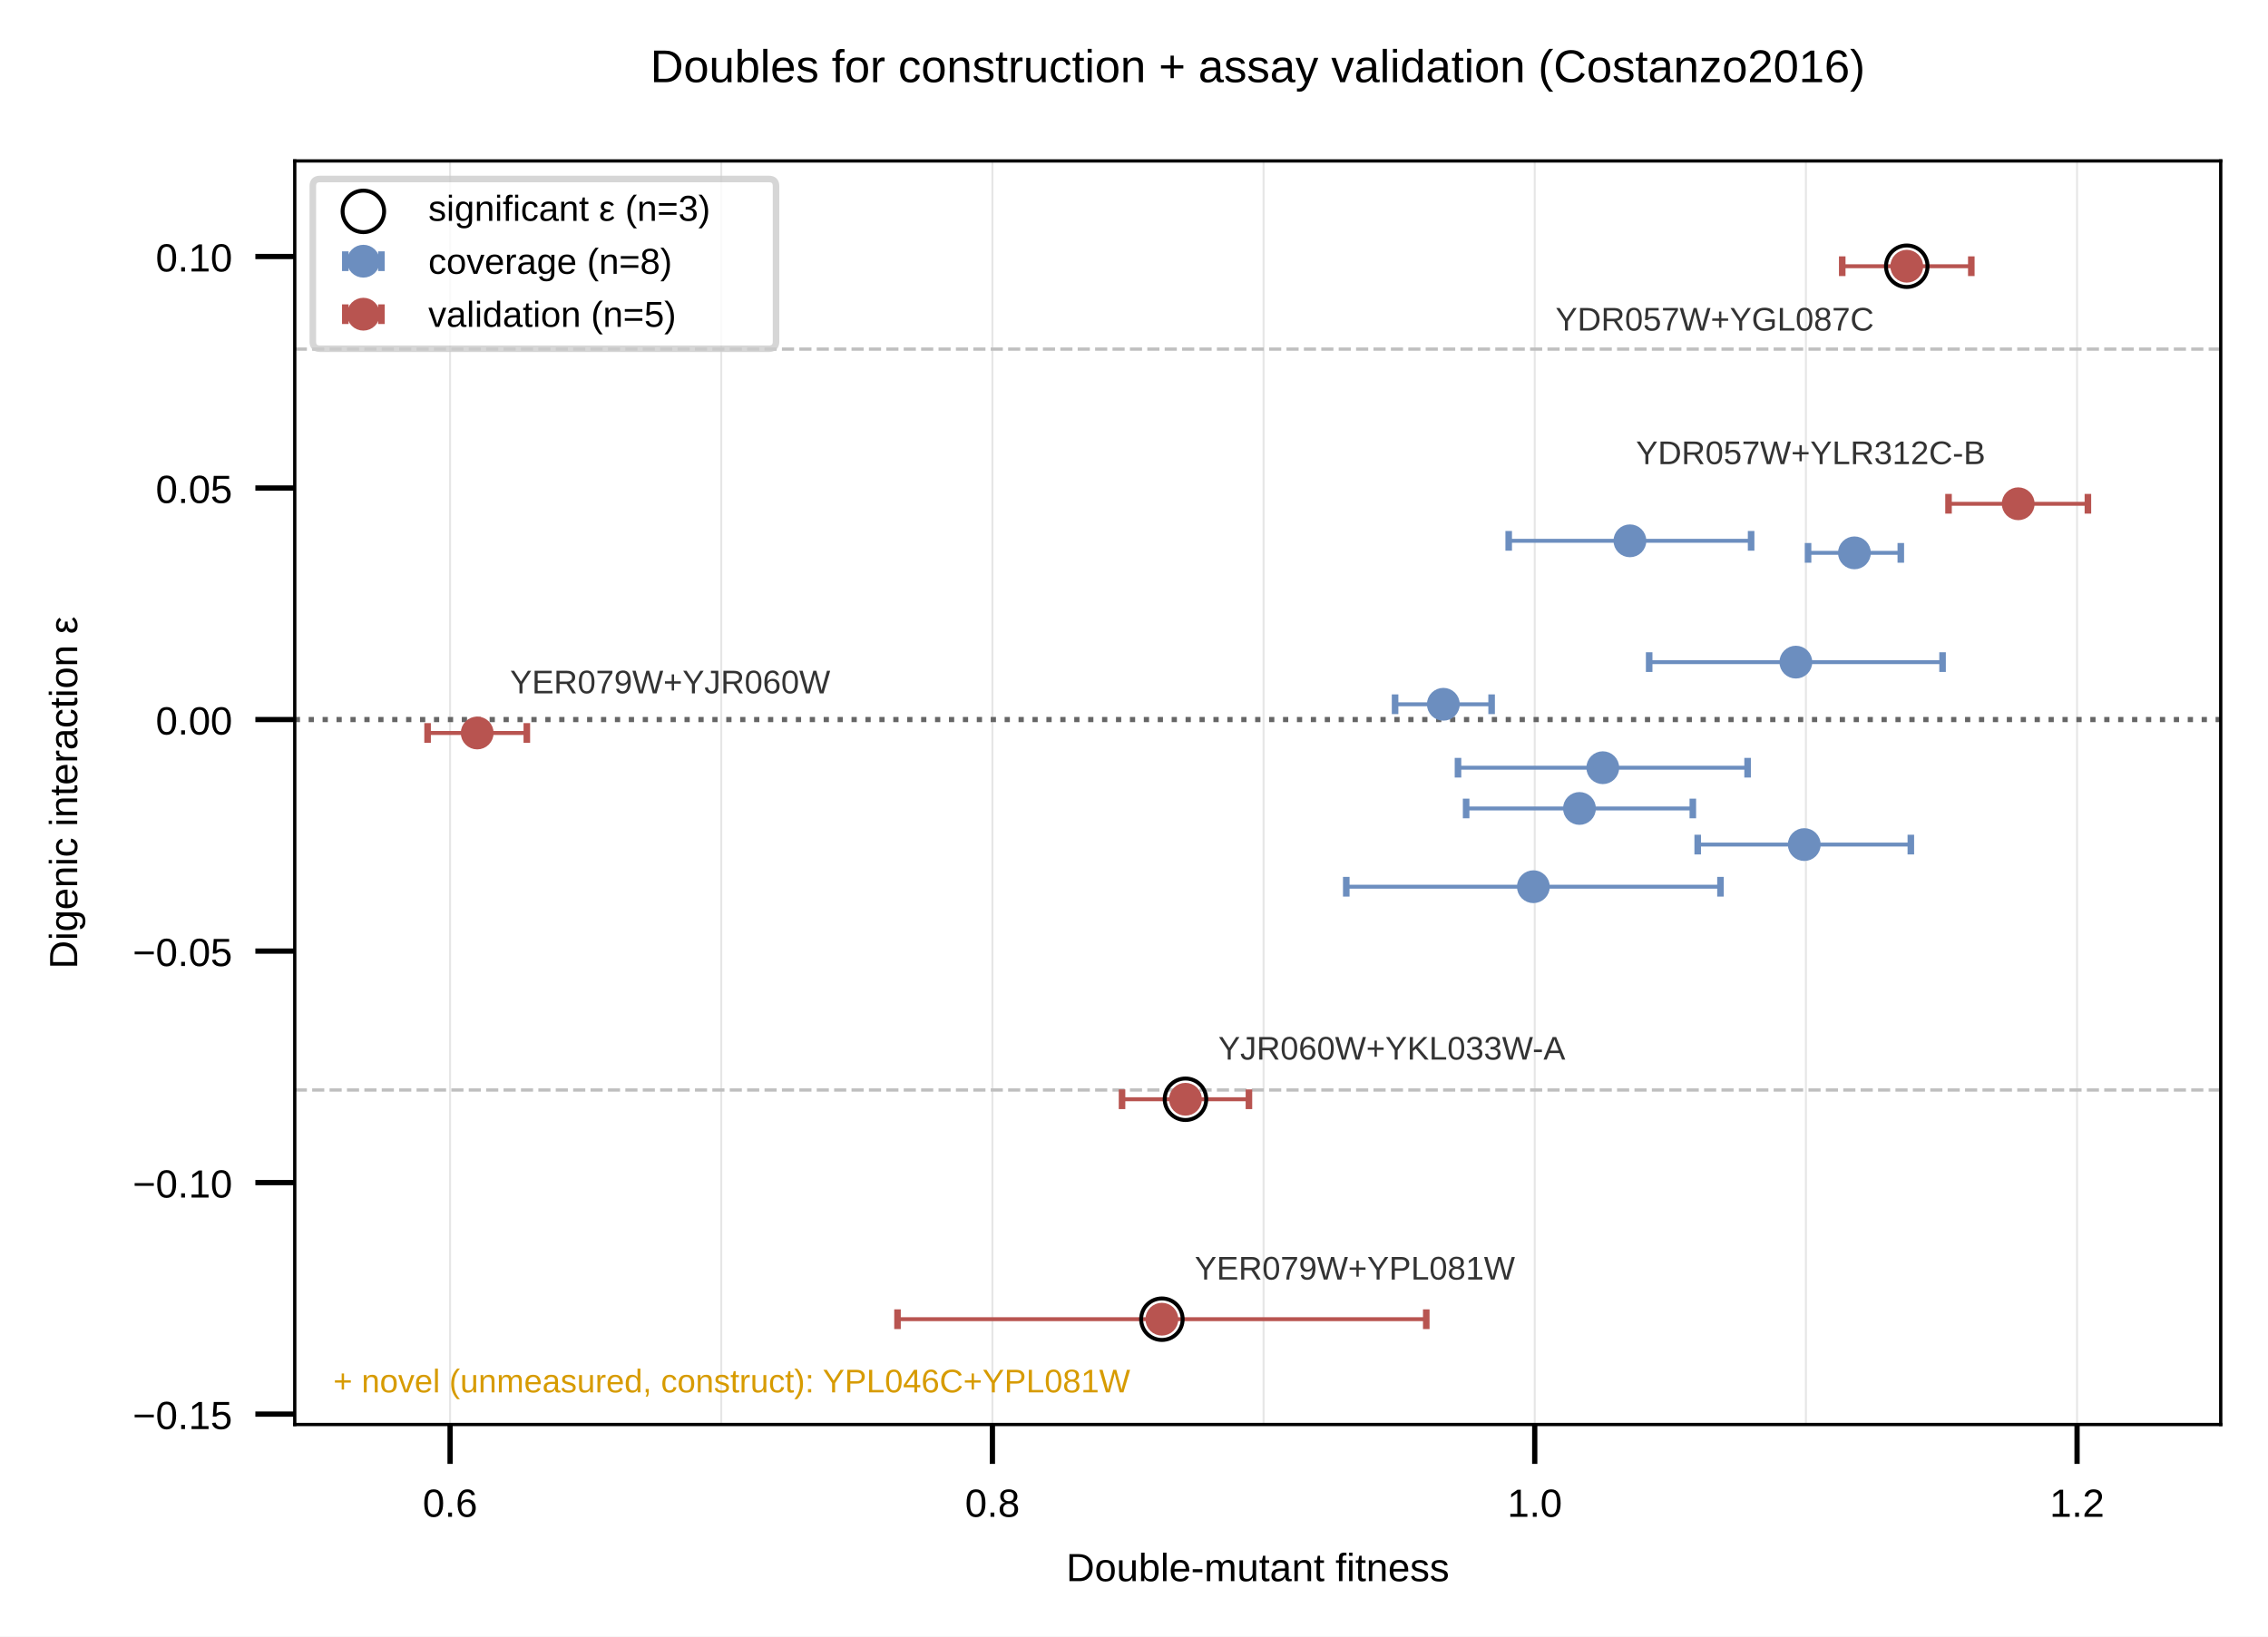
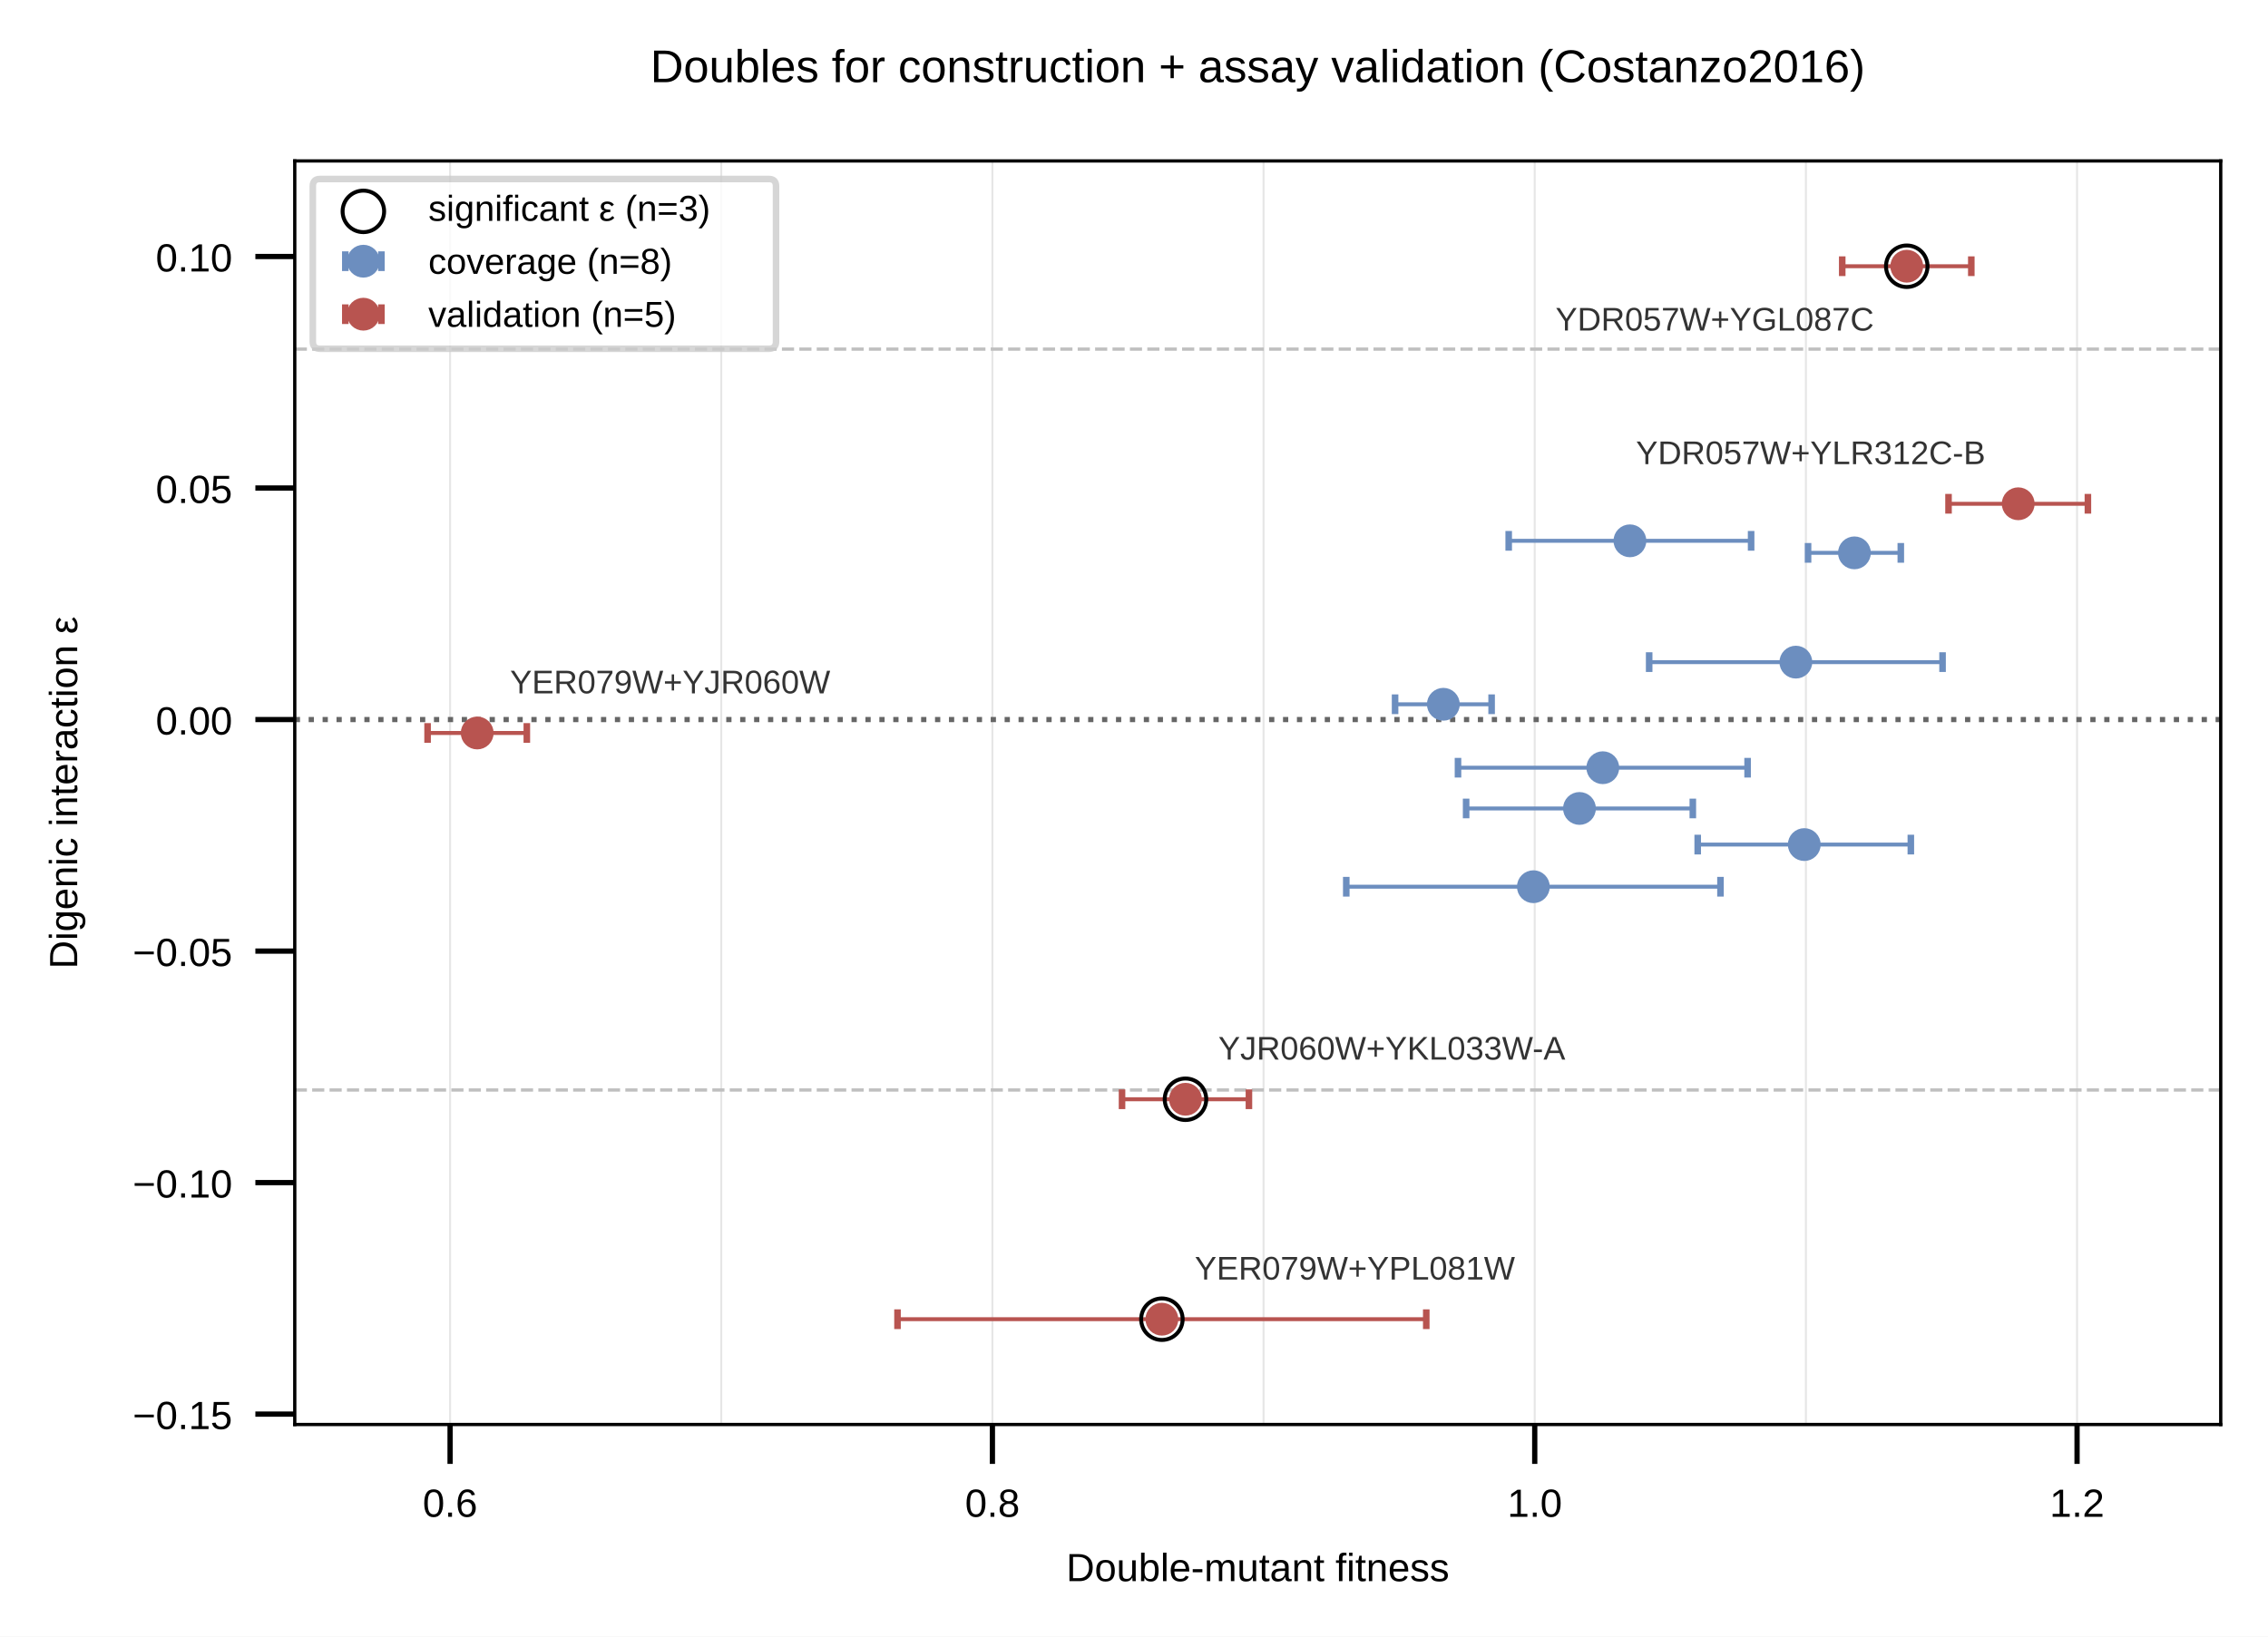
<svg xmlns="http://www.w3.org/2000/svg" xmlns:xlink="http://www.w3.org/1999/xlink" width="479.776" height="346.312" viewBox="0 0 479.776 346.312" version="1.1">
  <g transform="scale(1.388889)">
    <defs>
      <style type="text/css">*{stroke-linejoin: round; stroke-linecap: butt}</style>
    </defs>
    <g id="figure_1">
      <g id="patch_1">
        <path d="M 0 249.344  L 345.439 249.344  L 345.439 -0  L 0 -0  z " style="fill: #ffffff" />
      </g>
      <g id="axes_1">
        <g id="patch_2">
          <path d="M 44.894 217.031  L 338.239 217.031  L 338.239 24.519  L 44.894 24.519  z " style="fill: #ffffff" />
        </g>
        <g id="matplotlib.axis_1">
          <g id="xtick_1">
            <g id="line2d_1">
-               <path d="M 68.553 217.031  L 68.553 24.519  " clip-path="url(#p8e0862d8d3)" style="fill: none; stroke: #e6e6e6; stroke-width: 0.3; stroke-linecap: square" />
+               <path d="M 68.553 217.031  L 68.553 24.519  " clip-path="url(#pf516b8e1e3)" style="fill: none; stroke: #e6e6e6; stroke-width: 0.3; stroke-linecap: square" />
            </g>
            <g id="line2d_2">
              <defs>
-                 <path id="m6ca927140b" d="M 0 0  L 0 6  " style="stroke: #000000; stroke-width: 0.8" />
+                 <path id="m6146c9be2a" d="M 0 0  L 0 6  " style="stroke: #000000; stroke-width: 0.8" />
              </defs>
              <g>
-                 <use xlink:href="#m6ca927140b" x="68.553" y="217.031" style="stroke: #000000; stroke-width: 0.8" />
+                 <use xlink:href="#m6146c9be2a" x="68.553" y="217.031" style="stroke: #000000; stroke-width: 0.8" />
              </g>
            </g>
            <g id="text_1">
              <text style="font-size: 6px; font-family: 'Arial'; text-anchor: middle" x="68.553" y="231.09" transform="rotate(-0 68.55269 231.0897)">0.6</text>
            </g>
          </g>
          <g id="xtick_2">
            <g id="line2d_3">
-               <path d="M 151.154 217.031  L 151.154 24.519  " clip-path="url(#p8e0862d8d3)" style="fill: none; stroke: #e6e6e6; stroke-width: 0.3; stroke-linecap: square" />
+               <path d="M 151.154 217.031  L 151.154 24.519  " clip-path="url(#pf516b8e1e3)" style="fill: none; stroke: #e6e6e6; stroke-width: 0.3; stroke-linecap: square" />
            </g>
            <g id="line2d_4">
              <g>
-                 <use xlink:href="#m6ca927140b" x="151.154" y="217.031" style="stroke: #000000; stroke-width: 0.8" />
+                 <use xlink:href="#m6146c9be2a" x="151.154" y="217.031" style="stroke: #000000; stroke-width: 0.8" />
              </g>
            </g>
            <g id="text_2">
              <text style="font-size: 6px; font-family: 'Arial'; text-anchor: middle" x="151.154" y="231.09" transform="rotate(-0 151.1539 231.0897)">0.8</text>
            </g>
          </g>
          <g id="xtick_3">
            <g id="line2d_5">
-               <path d="M 233.755 217.031  L 233.755 24.519  " clip-path="url(#p8e0862d8d3)" style="fill: none; stroke: #e6e6e6; stroke-width: 0.3; stroke-linecap: square" />
+               <path d="M 233.755 217.031  L 233.755 24.519  " clip-path="url(#pf516b8e1e3)" style="fill: none; stroke: #e6e6e6; stroke-width: 0.3; stroke-linecap: square" />
            </g>
            <g id="line2d_6">
              <g>
-                 <use xlink:href="#m6ca927140b" x="233.755" y="217.031" style="stroke: #000000; stroke-width: 0.8" />
+                 <use xlink:href="#m6146c9be2a" x="233.755" y="217.031" style="stroke: #000000; stroke-width: 0.8" />
              </g>
            </g>
            <g id="text_3">
              <text style="font-size: 6px; font-family: 'Arial'; text-anchor: middle" x="233.755" y="231.09" transform="rotate(-0 233.755 231.0897)">1.0</text>
            </g>
          </g>
          <g id="xtick_4">
            <g id="line2d_7">
-               <path d="M 316.356 217.031  L 316.356 24.519  " clip-path="url(#p8e0862d8d3)" style="fill: none; stroke: #e6e6e6; stroke-width: 0.3; stroke-linecap: square" />
+               <path d="M 316.356 217.031  L 316.356 24.519  " clip-path="url(#pf516b8e1e3)" style="fill: none; stroke: #e6e6e6; stroke-width: 0.3; stroke-linecap: square" />
            </g>
            <g id="line2d_8">
              <g>
-                 <use xlink:href="#m6ca927140b" x="316.356" y="217.031" style="stroke: #000000; stroke-width: 0.8" />
+                 <use xlink:href="#m6146c9be2a" x="316.356" y="217.031" style="stroke: #000000; stroke-width: 0.8" />
              </g>
            </g>
            <g id="text_4">
              <text style="font-size: 6px; font-family: 'Arial'; text-anchor: middle" x="316.356" y="231.09" transform="rotate(-0 316.3562 231.0897)">1.2</text>
            </g>
          </g>
          <g id="xtick_5">
            <g id="line2d_9">
-               <path d="M 109.853 217.031  L 109.853 24.519  " clip-path="url(#p8e0862d8d3)" style="fill: none; stroke: #e6e6e6; stroke-width: 0.3; stroke-linecap: square" />
+               <path d="M 109.853 217.031  L 109.853 24.519  " clip-path="url(#pf516b8e1e3)" style="fill: none; stroke: #e6e6e6; stroke-width: 0.3; stroke-linecap: square" />
            </g>
            <g id="line2d_10" />
          </g>
          <g id="xtick_6">
            <g id="line2d_11">
-               <path d="M 192.454 217.031  L 192.454 24.519  " clip-path="url(#p8e0862d8d3)" style="fill: none; stroke: #e6e6e6; stroke-width: 0.3; stroke-linecap: square" />
+               <path d="M 192.454 217.031  L 192.454 24.519  " clip-path="url(#pf516b8e1e3)" style="fill: none; stroke: #e6e6e6; stroke-width: 0.3; stroke-linecap: square" />
            </g>
            <g id="line2d_12" />
          </g>
          <g id="xtick_7">
            <g id="line2d_13">
-               <path d="M 275.056 217.031  L 275.056 24.519  " clip-path="url(#p8e0862d8d3)" style="fill: none; stroke: #e6e6e6; stroke-width: 0.3; stroke-linecap: square" />
+               <path d="M 275.056 217.031  L 275.056 24.519  " clip-path="url(#pf516b8e1e3)" style="fill: none; stroke: #e6e6e6; stroke-width: 0.3; stroke-linecap: square" />
            </g>
            <g id="line2d_14" />
          </g>
          <g id="text_5">
            <text style="font-size: 6px; font-family: 'Arial'; text-anchor: middle" x="191.566" y="240.897" transform="rotate(-0 191.5665 240.8966)">Double-mutant fitness</text>
          </g>
        </g>
        <g id="matplotlib.axis_2">
          <g id="ytick_1">
            <g id="line2d_15">
              <defs>
-                 <path id="m5bc530d890" d="M 0 0  L -6 0  " style="stroke: #000000; stroke-width: 0.8" />
+                 <path id="m759b8bc9bd" d="M 0 0  L -6 0  " style="stroke: #000000; stroke-width: 0.8" />
              </defs>
              <g>
-                 <use xlink:href="#m5bc530d890" x="44.894" y="215.45" style="stroke: #000000; stroke-width: 0.8" />
+                 <use xlink:href="#m759b8bc9bd" x="44.894" y="215.45" style="stroke: #000000; stroke-width: 0.8" />
              </g>
            </g>
            <g id="text_6">
              <text style="font-size: 6px; font-family: 'Arial'; text-anchor: end" x="35.394" y="217.73" transform="rotate(-0 35.39406 217.7299)">−0.15</text>
            </g>
          </g>
          <g id="ytick_2">
            <g id="line2d_16">
              <g>
-                 <use xlink:href="#m5bc530d890" x="44.894" y="180.176" style="stroke: #000000; stroke-width: 0.8" />
+                 <use xlink:href="#m759b8bc9bd" x="44.894" y="180.176" style="stroke: #000000; stroke-width: 0.8" />
              </g>
            </g>
            <g id="text_7">
              <text style="font-size: 6px; font-family: 'Arial'; text-anchor: end" x="35.394" y="182.456" transform="rotate(-0 35.39406 182.4558)">−0.10</text>
            </g>
          </g>
          <g id="ytick_3">
            <g id="line2d_17">
              <g>
-                 <use xlink:href="#m5bc530d890" x="44.894" y="144.902" style="stroke: #000000; stroke-width: 0.8" />
+                 <use xlink:href="#m759b8bc9bd" x="44.894" y="144.902" style="stroke: #000000; stroke-width: 0.8" />
              </g>
            </g>
            <g id="text_8">
              <text style="font-size: 6px; font-family: 'Arial'; text-anchor: end" x="35.394" y="147.182" transform="rotate(-0 35.39406 147.1818)">−0.05</text>
            </g>
          </g>
          <g id="ytick_4">
            <g id="line2d_18">
              <g>
-                 <use xlink:href="#m5bc530d890" x="44.894" y="109.628" style="stroke: #000000; stroke-width: 0.8" />
+                 <use xlink:href="#m759b8bc9bd" x="44.894" y="109.628" style="stroke: #000000; stroke-width: 0.8" />
              </g>
            </g>
            <g id="text_9">
              <text style="font-size: 6px; font-family: 'Arial'; text-anchor: end" x="35.394" y="111.908" transform="rotate(-0 35.39406 111.9077)">0.00</text>
            </g>
          </g>
          <g id="ytick_5">
            <g id="line2d_19">
              <g>
-                 <use xlink:href="#m5bc530d890" x="44.894" y="74.354" style="stroke: #000000; stroke-width: 0.8" />
+                 <use xlink:href="#m759b8bc9bd" x="44.894" y="74.354" style="stroke: #000000; stroke-width: 0.8" />
              </g>
            </g>
            <g id="text_10">
              <text style="font-size: 6px; font-family: 'Arial'; text-anchor: end" x="35.394" y="76.634" transform="rotate(-0 35.39406 76.63364)">0.05</text>
            </g>
          </g>
          <g id="ytick_6">
            <g id="line2d_20">
              <g>
-                 <use xlink:href="#m5bc530d890" x="44.894" y="39.08" style="stroke: #000000; stroke-width: 0.8" />
+                 <use xlink:href="#m759b8bc9bd" x="44.894" y="39.08" style="stroke: #000000; stroke-width: 0.8" />
              </g>
            </g>
            <g id="text_11">
              <text style="font-size: 6px; font-family: 'Arial'; text-anchor: end" x="35.394" y="41.36" transform="rotate(-0 35.39406 41.35957)">0.10</text>
            </g>
          </g>
          <g id="text_12">
            <text style="font-size: 6px; font-family: 'Arial'; text-anchor: middle" x="11.759" y="120.775" transform="rotate(-90 11.75906 120.7748)">Digenic interaction ε</text>
          </g>
        </g>
        <g id="line2d_21">
-           <path d="M 44.894 109.628  L 338.239 109.628  " clip-path="url(#p8e0862d8d3)" style="fill: none; stroke-dasharray: 0.8,1.32; stroke-dashoffset: 0; stroke: #666666; stroke-width: 0.8" />
+           <path d="M 44.894 109.628  L 338.239 109.628  " clip-path="url(#pf516b8e1e3)" style="fill: none; stroke-dasharray: 0.8,1.32; stroke-dashoffset: 0; stroke: #666666; stroke-width: 0.8" />
        </g>
        <g id="line2d_22">
-           <path d="M 44.894 53.19  L 338.239 53.19  " clip-path="url(#p8e0862d8d3)" style="fill: none; stroke-dasharray: 1.85,0.8; stroke-dashoffset: 0; stroke: #bfbfbf; stroke-width: 0.5" />
+           <path d="M 44.894 53.19  L 338.239 53.19  " clip-path="url(#pf516b8e1e3)" style="fill: none; stroke-dasharray: 1.85,0.8; stroke-dashoffset: 0; stroke: #bfbfbf; stroke-width: 0.5" />
        </g>
        <g id="line2d_23">
-           <path d="M 44.894 166.067  L 338.239 166.067  " clip-path="url(#p8e0862d8d3)" style="fill: none; stroke-dasharray: 1.85,0.8; stroke-dashoffset: 0; stroke: #bfbfbf; stroke-width: 0.5" />
+           <path d="M 44.894 166.067  L 338.239 166.067  " clip-path="url(#pf516b8e1e3)" style="fill: none; stroke-dasharray: 1.85,0.8; stroke-dashoffset: 0; stroke: #bfbfbf; stroke-width: 0.5" />
        </g>
        <g id="patch_3">
          <path d="M 44.894 217.031  L 44.894 24.519  " style="fill: none; stroke: #000000; stroke-width: 0.5; stroke-linejoin: miter; stroke-linecap: square" />
        </g>
        <g id="patch_4">
          <path d="M 338.239 217.031  L 338.239 24.519  " style="fill: none; stroke: #000000; stroke-width: 0.5; stroke-linejoin: miter; stroke-linecap: square" />
        </g>
        <g id="patch_5">
          <path d="M 44.894 217.031  L 338.239 217.031  " style="fill: none; stroke: #000000; stroke-width: 0.5; stroke-linejoin: miter; stroke-linecap: square" />
        </g>
        <g id="patch_6">
          <path d="M 44.894 24.519  L 338.239 24.519  " style="fill: none; stroke: #000000; stroke-width: 0.5; stroke-linejoin: miter; stroke-linecap: square" />
        </g>
        <g id="LineCollection_1">
-           <path d="M 275.386 84.231  L 289.511 84.231  " clip-path="url(#p8e0862d8d3)" style="fill: none; stroke: #6c8ebf; stroke-width: 0.6" />
-           <path d="M 251.184 100.88  L 295.871 100.88  " clip-path="url(#p8e0862d8d3)" style="fill: none; stroke: #6c8ebf; stroke-width: 0.6" />
-           <path d="M 205.051 135.096  L 262.046 135.096  " clip-path="url(#p8e0862d8d3)" style="fill: none; stroke: #6c8ebf; stroke-width: 0.6" />
-           <path d="M 229.79 82.397  L 266.713 82.397  " clip-path="url(#p8e0862d8d3)" style="fill: none; stroke: #6c8ebf; stroke-width: 0.6" />
-           <path d="M 258.577 128.676  L 291.039 128.676  " clip-path="url(#p8e0862d8d3)" style="fill: none; stroke: #6c8ebf; stroke-width: 0.6" />
-           <path d="M 212.485 107.3  L 227.188 107.3  " clip-path="url(#p8e0862d8d3)" style="fill: none; stroke: #6c8ebf; stroke-width: 0.6" />
-           <path d="M 222.067 116.965  L 266.176 116.965  " clip-path="url(#p8e0862d8d3)" style="fill: none; stroke: #6c8ebf; stroke-width: 0.6" />
-           <path d="M 223.306 123.173  L 257.833 123.173  " clip-path="url(#p8e0862d8d3)" style="fill: none; stroke: #6c8ebf; stroke-width: 0.6" />
+           <path d="M 275.386 84.231  L 289.511 84.231  " clip-path="url(#pf516b8e1e3)" style="fill: none; stroke: #6c8ebf; stroke-width: 0.6" />
+           <path d="M 251.184 100.88  L 295.871 100.88  " clip-path="url(#pf516b8e1e3)" style="fill: none; stroke: #6c8ebf; stroke-width: 0.6" />
+           <path d="M 205.051 135.096  L 262.046 135.096  " clip-path="url(#pf516b8e1e3)" style="fill: none; stroke: #6c8ebf; stroke-width: 0.6" />
+           <path d="M 229.79 82.397  L 266.713 82.397  " clip-path="url(#pf516b8e1e3)" style="fill: none; stroke: #6c8ebf; stroke-width: 0.6" />
+           <path d="M 258.577 128.676  L 291.039 128.676  " clip-path="url(#pf516b8e1e3)" style="fill: none; stroke: #6c8ebf; stroke-width: 0.6" />
+           <path d="M 212.485 107.3  L 227.188 107.3  " clip-path="url(#pf516b8e1e3)" style="fill: none; stroke: #6c8ebf; stroke-width: 0.6" />
+           <path d="M 222.067 116.965  L 266.176 116.965  " clip-path="url(#pf516b8e1e3)" style="fill: none; stroke: #6c8ebf; stroke-width: 0.6" />
+           <path d="M 223.306 123.173  L 257.833 123.173  " clip-path="url(#pf516b8e1e3)" style="fill: none; stroke: #6c8ebf; stroke-width: 0.6" />
        </g>
        <g id="line2d_24">
          <defs>
-             <path id="m9c2c61b85f" d="M 0 1.5  L 0 -1.5  " style="stroke: #6c8ebf" />
-           </defs>
-           <g clip-path="url(#p8e0862d8d3)">
-             <use xlink:href="#m9c2c61b85f" x="275.386" y="84.231" style="fill: #6c8ebf; stroke: #6c8ebf" />
-             <use xlink:href="#m9c2c61b85f" x="251.184" y="100.88" style="fill: #6c8ebf; stroke: #6c8ebf" />
-             <use xlink:href="#m9c2c61b85f" x="205.051" y="135.096" style="fill: #6c8ebf; stroke: #6c8ebf" />
-             <use xlink:href="#m9c2c61b85f" x="229.79" y="82.397" style="fill: #6c8ebf; stroke: #6c8ebf" />
-             <use xlink:href="#m9c2c61b85f" x="258.577" y="128.676" style="fill: #6c8ebf; stroke: #6c8ebf" />
-             <use xlink:href="#m9c2c61b85f" x="212.485" y="107.3" style="fill: #6c8ebf; stroke: #6c8ebf" />
-             <use xlink:href="#m9c2c61b85f" x="222.067" y="116.965" style="fill: #6c8ebf; stroke: #6c8ebf" />
-             <use xlink:href="#m9c2c61b85f" x="223.306" y="123.173" style="fill: #6c8ebf; stroke: #6c8ebf" />
+             <path id="m90e605c654" d="M 0 1.5  L 0 -1.5  " style="stroke: #6c8ebf" />
+           </defs>
+           <g clip-path="url(#pf516b8e1e3)">
+             <use xlink:href="#m90e605c654" x="275.386" y="84.231" style="fill: #6c8ebf; stroke: #6c8ebf" />
+             <use xlink:href="#m90e605c654" x="251.184" y="100.88" style="fill: #6c8ebf; stroke: #6c8ebf" />
+             <use xlink:href="#m90e605c654" x="205.051" y="135.096" style="fill: #6c8ebf; stroke: #6c8ebf" />
+             <use xlink:href="#m90e605c654" x="229.79" y="82.397" style="fill: #6c8ebf; stroke: #6c8ebf" />
+             <use xlink:href="#m90e605c654" x="258.577" y="128.676" style="fill: #6c8ebf; stroke: #6c8ebf" />
+             <use xlink:href="#m90e605c654" x="212.485" y="107.3" style="fill: #6c8ebf; stroke: #6c8ebf" />
+             <use xlink:href="#m90e605c654" x="222.067" y="116.965" style="fill: #6c8ebf; stroke: #6c8ebf" />
+             <use xlink:href="#m90e605c654" x="223.306" y="123.173" style="fill: #6c8ebf; stroke: #6c8ebf" />
          </g>
        </g>
        <g id="line2d_25">
-           <g clip-path="url(#p8e0862d8d3)">
-             <use xlink:href="#m9c2c61b85f" x="289.511" y="84.231" style="fill: #6c8ebf; stroke: #6c8ebf" />
-             <use xlink:href="#m9c2c61b85f" x="295.871" y="100.88" style="fill: #6c8ebf; stroke: #6c8ebf" />
-             <use xlink:href="#m9c2c61b85f" x="262.046" y="135.096" style="fill: #6c8ebf; stroke: #6c8ebf" />
-             <use xlink:href="#m9c2c61b85f" x="266.713" y="82.397" style="fill: #6c8ebf; stroke: #6c8ebf" />
-             <use xlink:href="#m9c2c61b85f" x="291.039" y="128.676" style="fill: #6c8ebf; stroke: #6c8ebf" />
-             <use xlink:href="#m9c2c61b85f" x="227.188" y="107.3" style="fill: #6c8ebf; stroke: #6c8ebf" />
-             <use xlink:href="#m9c2c61b85f" x="266.176" y="116.965" style="fill: #6c8ebf; stroke: #6c8ebf" />
-             <use xlink:href="#m9c2c61b85f" x="257.833" y="123.173" style="fill: #6c8ebf; stroke: #6c8ebf" />
+           <g clip-path="url(#pf516b8e1e3)">
+             <use xlink:href="#m90e605c654" x="289.511" y="84.231" style="fill: #6c8ebf; stroke: #6c8ebf" />
+             <use xlink:href="#m90e605c654" x="295.871" y="100.88" style="fill: #6c8ebf; stroke: #6c8ebf" />
+             <use xlink:href="#m90e605c654" x="262.046" y="135.096" style="fill: #6c8ebf; stroke: #6c8ebf" />
+             <use xlink:href="#m90e605c654" x="266.713" y="82.397" style="fill: #6c8ebf; stroke: #6c8ebf" />
+             <use xlink:href="#m90e605c654" x="291.039" y="128.676" style="fill: #6c8ebf; stroke: #6c8ebf" />
+             <use xlink:href="#m90e605c654" x="227.188" y="107.3" style="fill: #6c8ebf; stroke: #6c8ebf" />
+             <use xlink:href="#m90e605c654" x="266.176" y="116.965" style="fill: #6c8ebf; stroke: #6c8ebf" />
+             <use xlink:href="#m90e605c654" x="257.833" y="123.173" style="fill: #6c8ebf; stroke: #6c8ebf" />
          </g>
        </g>
        <g id="LineCollection_2">
-           <path d="M 280.59 40.562  L 300.249 40.562  " clip-path="url(#p8e0862d8d3)" style="fill: none; stroke: #b85450; stroke-width: 0.6" />
-           <path d="M 296.78 76.753  L 318.008 76.753  " clip-path="url(#p8e0862d8d3)" style="fill: none; stroke: #b85450; stroke-width: 0.6" />
-           <path d="M 65.125 111.674  L 80.241 111.674  " clip-path="url(#p8e0862d8d3)" style="fill: none; stroke: #b85450; stroke-width: 0.6" />
-           <path d="M 136.699 200.988  L 217.235 200.988  " clip-path="url(#p8e0862d8d3)" style="fill: none; stroke: #b85450; stroke-width: 0.6" />
-           <path d="M 170.896 167.478  L 190.224 167.478  " clip-path="url(#p8e0862d8d3)" style="fill: none; stroke: #b85450; stroke-width: 0.6" />
+           <path d="M 280.59 40.562  L 300.249 40.562  " clip-path="url(#pf516b8e1e3)" style="fill: none; stroke: #b85450; stroke-width: 0.6" />
+           <path d="M 296.78 76.753  L 318.008 76.753  " clip-path="url(#pf516b8e1e3)" style="fill: none; stroke: #b85450; stroke-width: 0.6" />
+           <path d="M 65.125 111.674  L 80.241 111.674  " clip-path="url(#pf516b8e1e3)" style="fill: none; stroke: #b85450; stroke-width: 0.6" />
+           <path d="M 136.699 200.988  L 217.235 200.988  " clip-path="url(#pf516b8e1e3)" style="fill: none; stroke: #b85450; stroke-width: 0.6" />
+           <path d="M 170.896 167.478  L 190.224 167.478  " clip-path="url(#pf516b8e1e3)" style="fill: none; stroke: #b85450; stroke-width: 0.6" />
        </g>
        <g id="line2d_26">
          <defs>
-             <path id="mfdf92fd4f7" d="M 0 1.5  L 0 -1.5  " style="stroke: #b85450" />
-           </defs>
-           <g clip-path="url(#p8e0862d8d3)">
-             <use xlink:href="#mfdf92fd4f7" x="280.59" y="40.562" style="fill: #b85450; stroke: #b85450" />
-             <use xlink:href="#mfdf92fd4f7" x="296.78" y="76.753" style="fill: #b85450; stroke: #b85450" />
-             <use xlink:href="#mfdf92fd4f7" x="65.125" y="111.674" style="fill: #b85450; stroke: #b85450" />
-             <use xlink:href="#mfdf92fd4f7" x="136.699" y="200.988" style="fill: #b85450; stroke: #b85450" />
-             <use xlink:href="#mfdf92fd4f7" x="170.896" y="167.478" style="fill: #b85450; stroke: #b85450" />
+             <path id="m08241ff099" d="M 0 1.5  L 0 -1.5  " style="stroke: #b85450" />
+           </defs>
+           <g clip-path="url(#pf516b8e1e3)">
+             <use xlink:href="#m08241ff099" x="280.59" y="40.562" style="fill: #b85450; stroke: #b85450" />
+             <use xlink:href="#m08241ff099" x="296.78" y="76.753" style="fill: #b85450; stroke: #b85450" />
+             <use xlink:href="#m08241ff099" x="65.125" y="111.674" style="fill: #b85450; stroke: #b85450" />
+             <use xlink:href="#m08241ff099" x="136.699" y="200.988" style="fill: #b85450; stroke: #b85450" />
+             <use xlink:href="#m08241ff099" x="170.896" y="167.478" style="fill: #b85450; stroke: #b85450" />
          </g>
        </g>
        <g id="line2d_27">
-           <g clip-path="url(#p8e0862d8d3)">
-             <use xlink:href="#mfdf92fd4f7" x="300.249" y="40.562" style="fill: #b85450; stroke: #b85450" />
-             <use xlink:href="#mfdf92fd4f7" x="318.008" y="76.753" style="fill: #b85450; stroke: #b85450" />
-             <use xlink:href="#mfdf92fd4f7" x="80.241" y="111.674" style="fill: #b85450; stroke: #b85450" />
-             <use xlink:href="#mfdf92fd4f7" x="217.235" y="200.988" style="fill: #b85450; stroke: #b85450" />
-             <use xlink:href="#mfdf92fd4f7" x="190.224" y="167.478" style="fill: #b85450; stroke: #b85450" />
+           <g clip-path="url(#pf516b8e1e3)">
+             <use xlink:href="#m08241ff099" x="300.249" y="40.562" style="fill: #b85450; stroke: #b85450" />
+             <use xlink:href="#m08241ff099" x="318.008" y="76.753" style="fill: #b85450; stroke: #b85450" />
+             <use xlink:href="#m08241ff099" x="80.241" y="111.674" style="fill: #b85450; stroke: #b85450" />
+             <use xlink:href="#m08241ff099" x="217.235" y="200.988" style="fill: #b85450; stroke: #b85450" />
+             <use xlink:href="#m08241ff099" x="190.224" y="167.478" style="fill: #b85450; stroke: #b85450" />
          </g>
        </g>
        <g id="text_13">
          <text style="font-size: 5px; font-family: 'Arial'; text-anchor: end; fill: #333333" x="285.419" y="50.361" transform="rotate(-0 285.4194 50.36077)">YDR057W+YGL087C</text>
        </g>
        <g id="text_14">
          <text style="font-size: 5px; font-family: 'Arial'; text-anchor: end; fill: #333333" x="302.394" y="70.713" transform="rotate(-0 302.394 70.7129)">YDR057W+YLR312C-B</text>
        </g>
        <g id="text_15">
          <text style="font-size: 5px; font-family: 'Arial'; text-anchor: start; fill: #333333" x="77.683" y="105.634" transform="rotate(-0 77.68275 105.6342)">YER079W+YJR060W</text>
        </g>
        <g id="text_16">
          <text style="font-size: 5px; font-family: 'Arial'; text-anchor: start; fill: #333333" x="181.967" y="194.948" transform="rotate(-0 181.9667 194.9482)">YER079W+YPL081W</text>
        </g>
        <g id="text_17">
          <text style="font-size: 5px; font-family: 'Arial'; text-anchor: start; fill: #333333" x="185.56" y="161.438" transform="rotate(-0 185.5599 161.4378)">YJR060W+YKL033W-A</text>
        </g>
        <g id="text_18">
-           <text style="font-size: 5px; font-family: 'Arial'; text-anchor: start; fill: #d79b00" x="50.761" y="212.141" transform="rotate(-0 50.76096 212.1406)">+ novel (unmeasured, construct): YPL046C+YPL081W</text>
-         </g>
-         <g id="text_19">
          <text style="font-size: 7px; font-family: 'Arial'; text-anchor: middle" x="191.566" y="12.519" transform="rotate(-0 191.5665 12.51891)">Doubles for construction + assay validation (Costanzo2016)</text>
        </g>
        <g id="line2d_28">
          <defs>
-             <path id="m3536c24045" d="M 0 2  C 0.53 2 1.039 1.789 1.414 1.414  C 1.789 1.039 2 0.53 2 0  C 2 -0.53 1.789 -1.039 1.414 -1.414  C 1.039 -1.789 0.53 -2 0 -2  C -0.53 -2 -1.039 -1.789 -1.414 -1.414  C -1.789 -1.039 -2 -0.53 -2 0  C -2 0.53 -1.789 1.039 -1.414 1.414  C -1.039 1.789 -0.53 2 0 2  z " style="stroke: #6c8ebf" />
-           </defs>
-           <g clip-path="url(#p8e0862d8d3)">
-             <use xlink:href="#m3536c24045" x="282.448" y="84.231" style="fill: #6c8ebf; stroke: #6c8ebf" />
-             <use xlink:href="#m3536c24045" x="273.527" y="100.88" style="fill: #6c8ebf; stroke: #6c8ebf" />
-             <use xlink:href="#m3536c24045" x="233.549" y="135.096" style="fill: #6c8ebf; stroke: #6c8ebf" />
-             <use xlink:href="#m3536c24045" x="248.252" y="82.397" style="fill: #6c8ebf; stroke: #6c8ebf" />
-             <use xlink:href="#m3536c24045" x="274.808" y="128.676" style="fill: #6c8ebf; stroke: #6c8ebf" />
-             <use xlink:href="#m3536c24045" x="219.837" y="107.3" style="fill: #6c8ebf; stroke: #6c8ebf" />
-             <use xlink:href="#m3536c24045" x="244.121" y="116.965" style="fill: #6c8ebf; stroke: #6c8ebf" />
-             <use xlink:href="#m3536c24045" x="240.57" y="123.173" style="fill: #6c8ebf; stroke: #6c8ebf" />
+             <path id="m60d2b21a90" d="M 0 2  C 0.53 2 1.039 1.789 1.414 1.414  C 1.789 1.039 2 0.53 2 0  C 2 -0.53 1.789 -1.039 1.414 -1.414  C 1.039 -1.789 0.53 -2 0 -2  C -0.53 -2 -1.039 -1.789 -1.414 -1.414  C -1.789 -1.039 -2 -0.53 -2 0  C -2 0.53 -1.789 1.039 -1.414 1.414  C -1.039 1.789 -0.53 2 0 2  z " style="stroke: #6c8ebf" />
+           </defs>
+           <g clip-path="url(#pf516b8e1e3)">
+             <use xlink:href="#m60d2b21a90" x="282.448" y="84.231" style="fill: #6c8ebf; stroke: #6c8ebf" />
+             <use xlink:href="#m60d2b21a90" x="273.527" y="100.88" style="fill: #6c8ebf; stroke: #6c8ebf" />
+             <use xlink:href="#m60d2b21a90" x="233.549" y="135.096" style="fill: #6c8ebf; stroke: #6c8ebf" />
+             <use xlink:href="#m60d2b21a90" x="248.252" y="82.397" style="fill: #6c8ebf; stroke: #6c8ebf" />
+             <use xlink:href="#m60d2b21a90" x="274.808" y="128.676" style="fill: #6c8ebf; stroke: #6c8ebf" />
+             <use xlink:href="#m60d2b21a90" x="219.837" y="107.3" style="fill: #6c8ebf; stroke: #6c8ebf" />
+             <use xlink:href="#m60d2b21a90" x="244.121" y="116.965" style="fill: #6c8ebf; stroke: #6c8ebf" />
+             <use xlink:href="#m60d2b21a90" x="240.57" y="123.173" style="fill: #6c8ebf; stroke: #6c8ebf" />
          </g>
        </g>
        <g id="line2d_29">
          <defs>
-             <path id="m0b55f811c4" d="M 0 2  C 0.53 2 1.039 1.789 1.414 1.414  C 1.789 1.039 2 0.53 2 0  C 2 -0.53 1.789 -1.039 1.414 -1.414  C 1.039 -1.789 0.53 -2 0 -2  C -0.53 -2 -1.039 -1.789 -1.414 -1.414  C -1.789 -1.039 -2 -0.53 -2 0  C -2 0.53 -1.789 1.039 -1.414 1.414  C -1.039 1.789 -0.53 2 0 2  z " style="stroke: #b85450" />
-           </defs>
-           <g clip-path="url(#p8e0862d8d3)">
-             <use xlink:href="#m0b55f811c4" x="290.419" y="40.562" style="fill: #b85450; stroke: #b85450" />
-             <use xlink:href="#m0b55f811c4" x="307.394" y="76.753" style="fill: #b85450; stroke: #b85450" />
-             <use xlink:href="#m0b55f811c4" x="72.683" y="111.674" style="fill: #b85450; stroke: #b85450" />
-             <use xlink:href="#m0b55f811c4" x="176.967" y="200.988" style="fill: #b85450; stroke: #b85450" />
-             <use xlink:href="#m0b55f811c4" x="180.56" y="167.478" style="fill: #b85450; stroke: #b85450" />
+             <path id="m3d646a8186" d="M 0 2  C 0.53 2 1.039 1.789 1.414 1.414  C 1.789 1.039 2 0.53 2 0  C 2 -0.53 1.789 -1.039 1.414 -1.414  C 1.039 -1.789 0.53 -2 0 -2  C -0.53 -2 -1.039 -1.789 -1.414 -1.414  C -1.789 -1.039 -2 -0.53 -2 0  C -2 0.53 -1.789 1.039 -1.414 1.414  C -1.039 1.789 -0.53 2 0 2  z " style="stroke: #b85450" />
+           </defs>
+           <g clip-path="url(#pf516b8e1e3)">
+             <use xlink:href="#m3d646a8186" x="290.419" y="40.562" style="fill: #b85450; stroke: #b85450" />
+             <use xlink:href="#m3d646a8186" x="307.394" y="76.753" style="fill: #b85450; stroke: #b85450" />
+             <use xlink:href="#m3d646a8186" x="72.683" y="111.674" style="fill: #b85450; stroke: #b85450" />
+             <use xlink:href="#m3d646a8186" x="176.967" y="200.988" style="fill: #b85450; stroke: #b85450" />
+             <use xlink:href="#m3d646a8186" x="180.56" y="167.478" style="fill: #b85450; stroke: #b85450" />
          </g>
        </g>
        <g id="PathCollection_1">
          <defs>
-             <path id="C0_0_20ed60ef64" d="M 0 3.162  C 0.839 3.162 1.643 2.829 2.236 2.236  C 2.829 1.643 3.162 0.839 3.162 -0  C 3.162 -0.839 2.829 -1.643 2.236 -2.236  C 1.643 -2.829 0.839 -3.162 0 -3.162  C -0.839 -3.162 -1.643 -2.829 -2.236 -2.236  C -2.829 -1.643 -3.162 -0.839 -3.162 0  C -3.162 0.839 -2.829 1.643 -2.236 2.236  C -1.643 2.829 -0.839 3.162 0 3.162  z " />
-           </defs>
-           <g clip-path="url(#p8e0862d8d3)">
-             <use xlink:href="#C0_0_20ed60ef64" x="290.419" y="40.562" style="fill: none; stroke: #000000; stroke-width: 0.6" />
-           </g>
-           <g clip-path="url(#p8e0862d8d3)">
-             <use xlink:href="#C0_0_20ed60ef64" x="176.967" y="200.988" style="fill: none; stroke: #000000; stroke-width: 0.6" />
-           </g>
-           <g clip-path="url(#p8e0862d8d3)">
-             <use xlink:href="#C0_0_20ed60ef64" x="180.56" y="167.478" style="fill: none; stroke: #000000; stroke-width: 0.6" />
+             <path id="C0_0_23f7b8a916" d="M 0 3.162  C 0.839 3.162 1.643 2.829 2.236 2.236  C 2.829 1.643 3.162 0.839 3.162 -0  C 3.162 -0.839 2.829 -1.643 2.236 -2.236  C 1.643 -2.829 0.839 -3.162 0 -3.162  C -0.839 -3.162 -1.643 -2.829 -2.236 -2.236  C -2.829 -1.643 -3.162 -0.839 -3.162 0  C -3.162 0.839 -2.829 1.643 -2.236 2.236  C -1.643 2.829 -0.839 3.162 0 3.162  z " />
+           </defs>
+           <g clip-path="url(#pf516b8e1e3)">
+             <use xlink:href="#C0_0_23f7b8a916" x="290.419" y="40.562" style="fill: none; stroke: #000000; stroke-width: 0.6" />
+           </g>
+           <g clip-path="url(#pf516b8e1e3)">
+             <use xlink:href="#C0_0_23f7b8a916" x="176.967" y="200.988" style="fill: none; stroke: #000000; stroke-width: 0.6" />
+           </g>
+           <g clip-path="url(#pf516b8e1e3)">
+             <use xlink:href="#C0_0_23f7b8a916" x="180.56" y="167.478" style="fill: none; stroke: #000000; stroke-width: 0.6" />
          </g>
        </g>
        <g id="legend_1">
          <g id="patch_7">
            <path d="M 48.744 53.138  L 117.097 53.138  Q 118.197 53.138 118.197 52.038  L 118.197 28.369  Q 118.197 27.269 117.097 27.269  L 48.744 27.269  Q 47.644 27.269 47.644 28.369  L 47.644 52.038  Q 47.644 53.138 48.744 53.138  z " style="fill: #ffffff; opacity: 0.8; stroke: #cccccc; stroke-linejoin: miter" />
          </g>
          <g id="PathCollection_2">
            <path d="M 55.344 35.367  C 56.183 35.367 56.987 35.033 57.58 34.44  C 58.173 33.847 58.506 33.043 58.506 32.204  C 58.506 31.366 58.173 30.561 57.58 29.968  C 56.987 29.375 56.183 29.042 55.344 29.042  C 54.505 29.042 53.701 29.375 53.108 29.968  C 52.515 30.561 52.182 31.366 52.182 32.204  C 52.182 33.043 52.515 33.847 53.108 34.44  C 53.701 35.033 54.505 35.367 55.344 35.367  L 55.344 35.367  z " style="fill: none; stroke: #000000; stroke-width: 0.6" />
          </g>
-           <g id="text_20">
+           <g id="text_19">
            <text style="font-size: 5.5px; font-family: 'Arial'; text-anchor: start" x="65.244" y="33.648" transform="rotate(-0 65.24406 33.64805)">significant ε (n=3)</text>
          </g>
          <g id="LineCollection_3">
            <path d="M 52.594 39.796  L 58.094 39.796  " style="fill: none; stroke: #6c8ebf; stroke-width: 0.6" />
          </g>
          <g id="line2d_30">
            <g>
-               <use xlink:href="#m9c2c61b85f" x="52.594" y="39.796" style="fill: #6c8ebf; stroke: #6c8ebf" />
+               <use xlink:href="#m90e605c654" x="52.594" y="39.796" style="fill: #6c8ebf; stroke: #6c8ebf" />
            </g>
          </g>
          <g id="line2d_31">
            <g>
-               <use xlink:href="#m9c2c61b85f" x="58.094" y="39.796" style="fill: #6c8ebf; stroke: #6c8ebf" />
+               <use xlink:href="#m90e605c654" x="58.094" y="39.796" style="fill: #6c8ebf; stroke: #6c8ebf" />
            </g>
          </g>
          <g id="line2d_32" />
          <g id="line2d_33">
            <g>
-               <use xlink:href="#m3536c24045" x="55.344" y="39.796" style="fill: #6c8ebf; stroke: #6c8ebf" />
-             </g>
-           </g>
-           <g id="text_21">
+               <use xlink:href="#m60d2b21a90" x="55.344" y="39.796" style="fill: #6c8ebf; stroke: #6c8ebf" />
+             </g>
+           </g>
+           <g id="text_20">
            <text style="font-size: 5.5px; font-family: 'Arial'; text-anchor: start" x="65.244" y="41.721" transform="rotate(-0 65.24406 41.72102)">coverage (n=8)</text>
          </g>
          <g id="LineCollection_4">
            <path d="M 52.594 47.869  L 58.094 47.869  " style="fill: none; stroke: #b85450; stroke-width: 0.6" />
          </g>
          <g id="line2d_34">
            <g>
-               <use xlink:href="#mfdf92fd4f7" x="52.594" y="47.869" style="fill: #b85450; stroke: #b85450" />
+               <use xlink:href="#m08241ff099" x="52.594" y="47.869" style="fill: #b85450; stroke: #b85450" />
            </g>
          </g>
          <g id="line2d_35">
            <g>
-               <use xlink:href="#mfdf92fd4f7" x="58.094" y="47.869" style="fill: #b85450; stroke: #b85450" />
+               <use xlink:href="#m08241ff099" x="58.094" y="47.869" style="fill: #b85450; stroke: #b85450" />
            </g>
          </g>
          <g id="line2d_36" />
          <g id="line2d_37">
            <g>
-               <use xlink:href="#m0b55f811c4" x="55.344" y="47.869" style="fill: #b85450; stroke: #b85450" />
-             </g>
-           </g>
-           <g id="text_22">
+               <use xlink:href="#m3d646a8186" x="55.344" y="47.869" style="fill: #b85450; stroke: #b85450" />
+             </g>
+           </g>
+           <g id="text_21">
            <text style="font-size: 5.5px; font-family: 'Arial'; text-anchor: start" x="65.244" y="49.794" transform="rotate(-0 65.24406 49.79398)">validation (n=5)</text>
          </g>
        </g>
      </g>
    </g>
    <defs>
-       <clipPath id="p8e0862d8d3">
+       <clipPath id="pf516b8e1e3">
        <rect x="44.894" y="24.519" width="293.345" height="192.512" />
      </clipPath>
    </defs>
  </g>
</svg>
